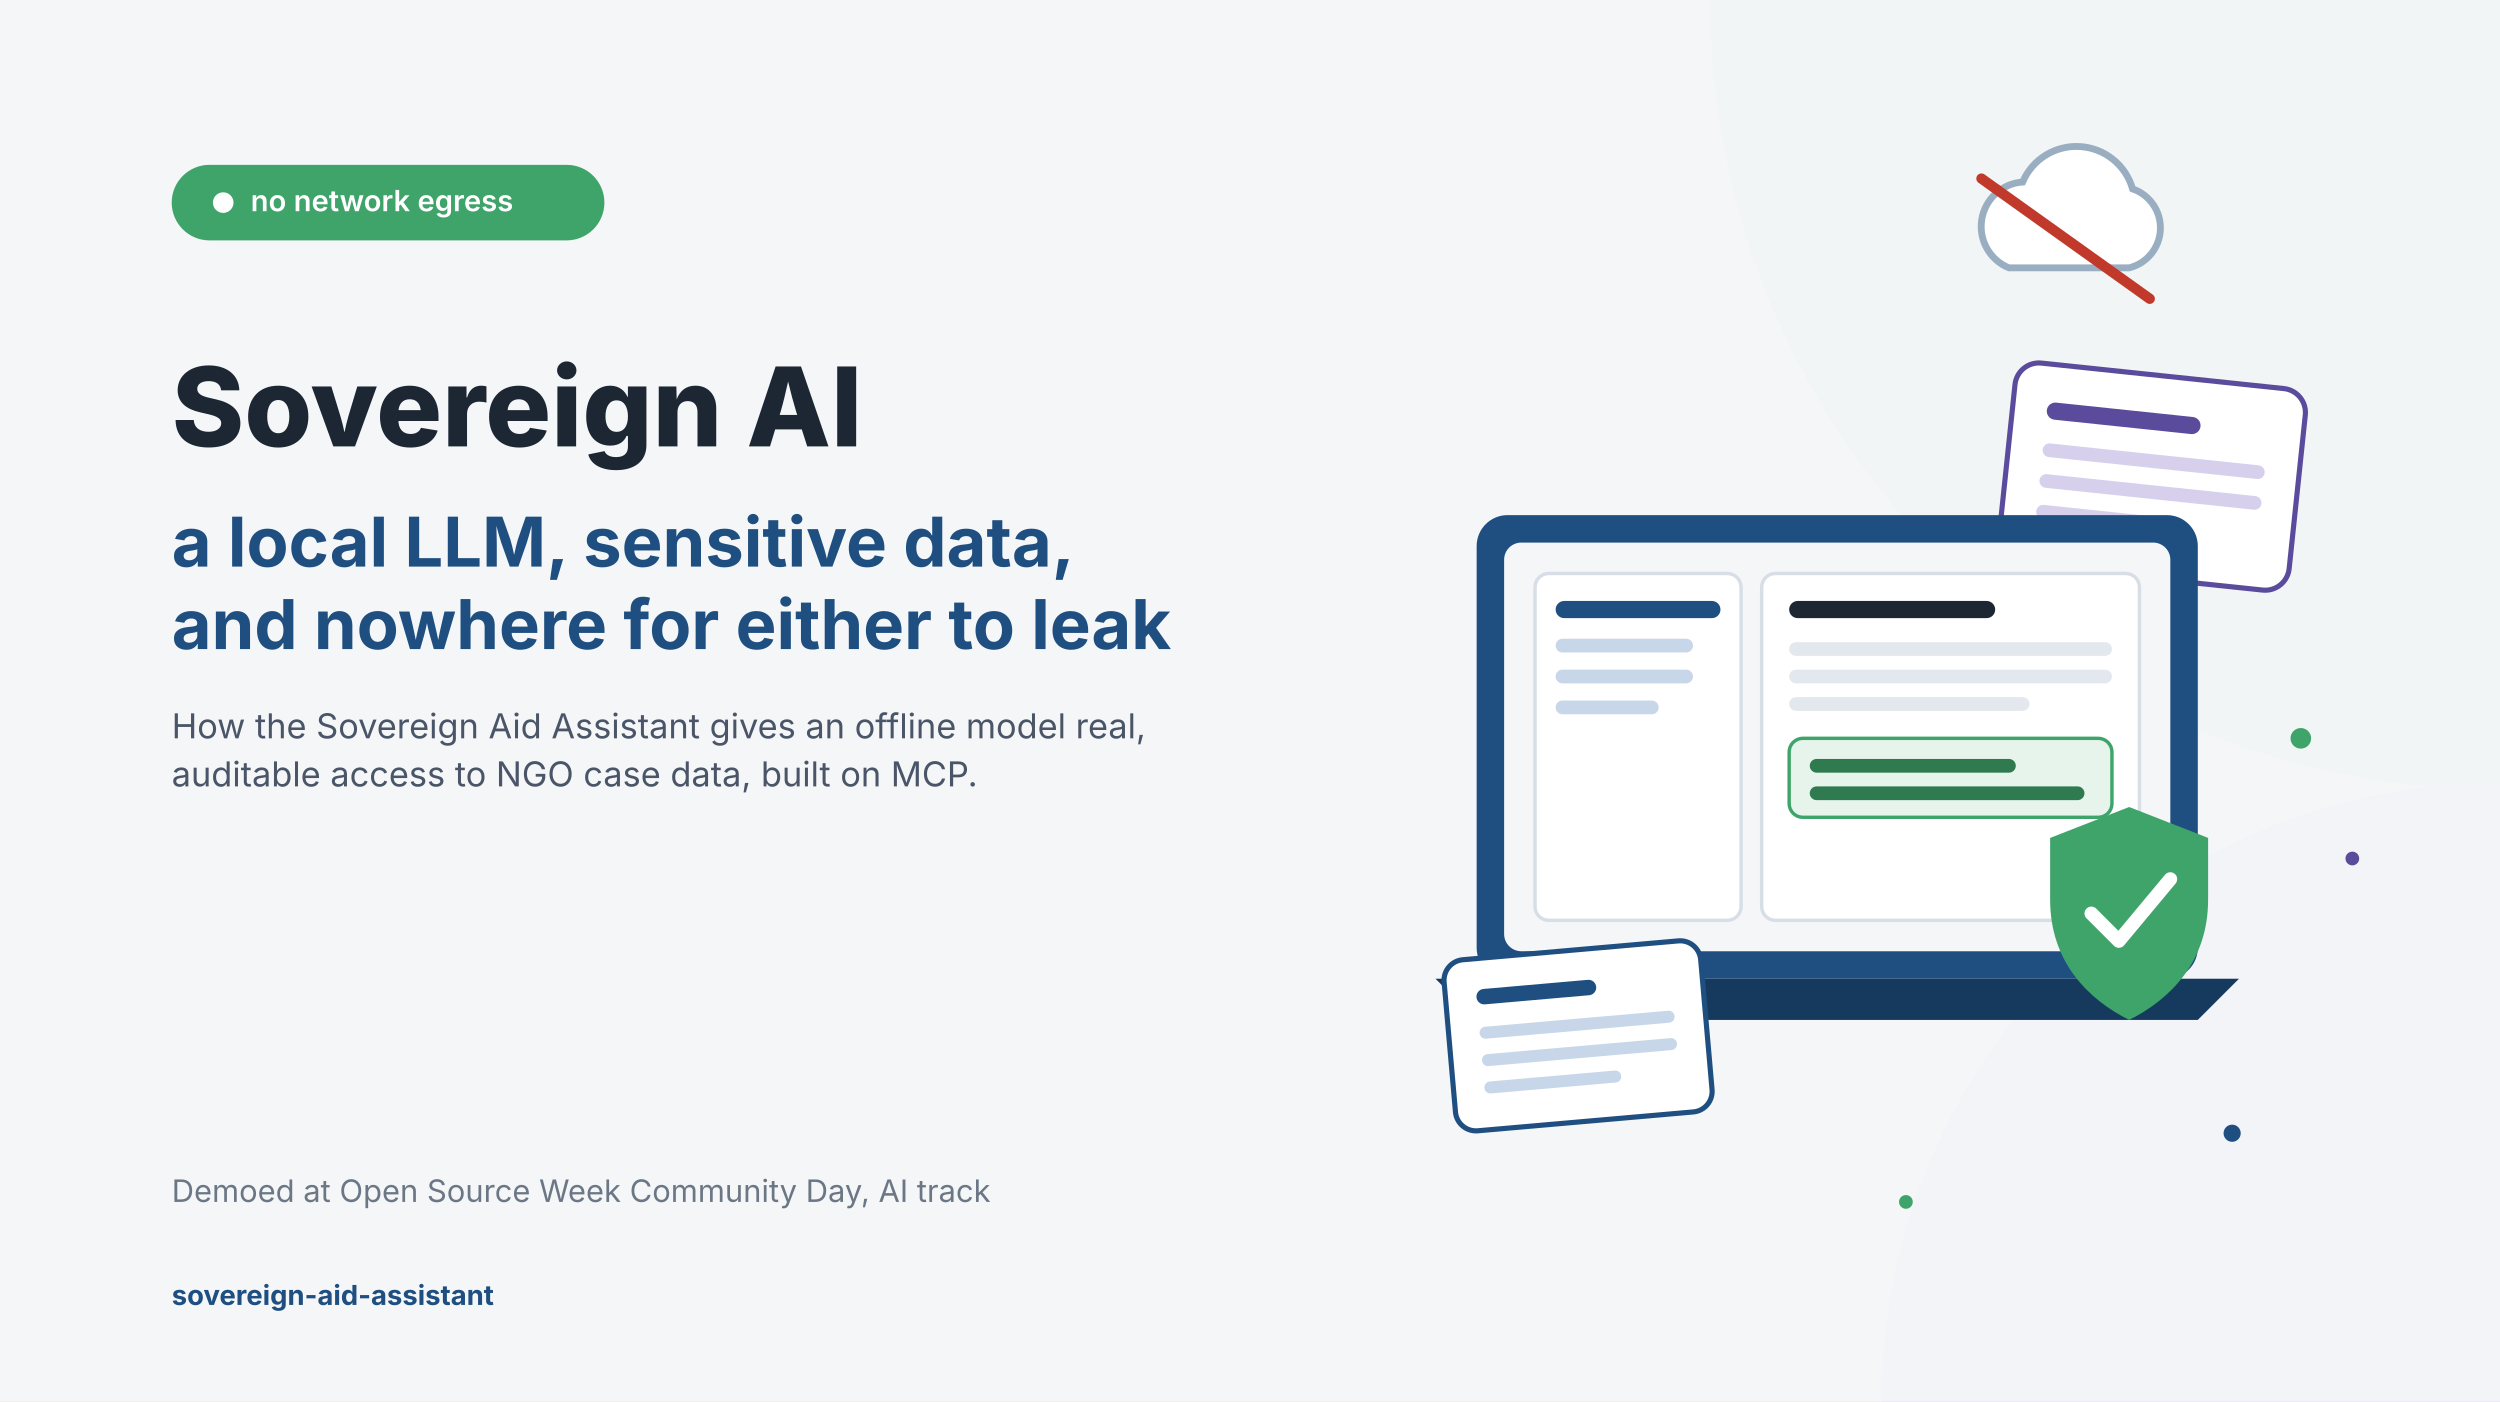
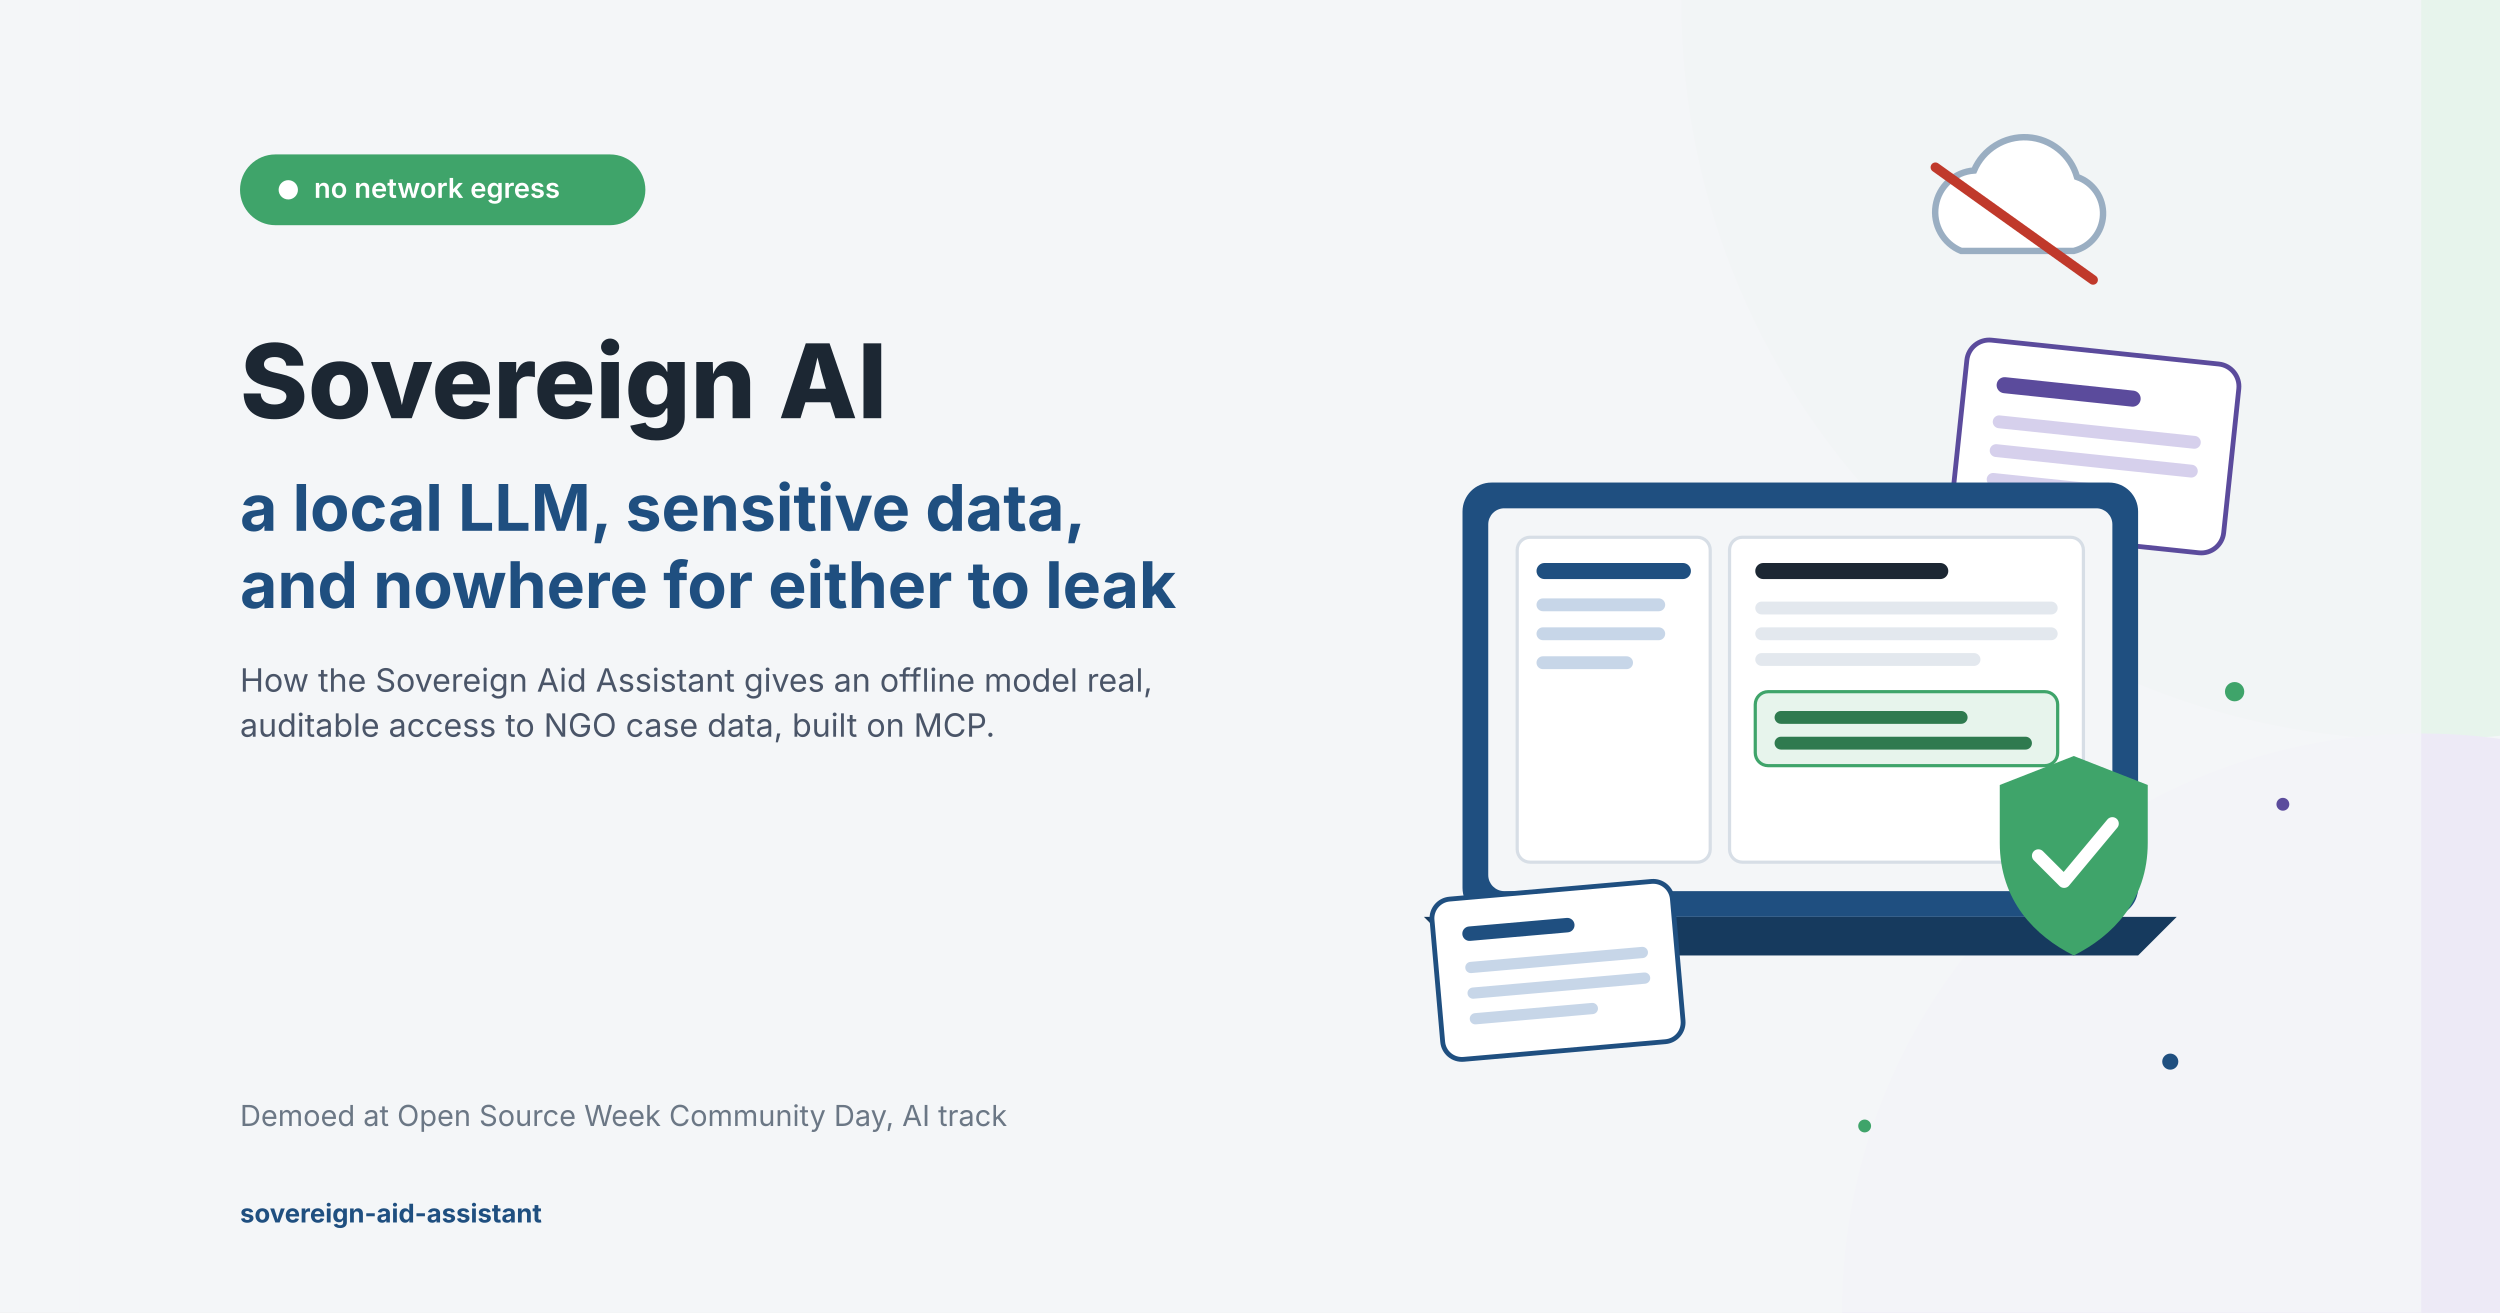
- <svg xmlns="http://www.w3.org/2000/svg" viewBox="0 0 1456 816" font-family="'Inter',-apple-system,'Segoe UI',Roboto,sans-serif">
+ <svg xmlns="http://www.w3.org/2000/svg" viewBox="0 0 1200 630" font-family="'Inter',-apple-system,'Segoe UI',Roboto,sans-serif">
  <defs>
    <marker id="cov-arrow" viewBox="0 0 10 10" refX="9" refY="5" markerWidth="6" markerHeight="6" orient="auto-start-reverse">
      <path d="M0,0 L10,5 L0,10 z" fill="#1F4F80" />
    </marker>
  </defs>
-   <rect x="0" y="0" width="1456" height="816" fill="#F4F6F8" />
-   <circle cx="1456" cy="0" r="460" fill="#E7F4EC" />
-   <circle cx="1456" cy="816" r="360" fill="#EDEAF6" />
-   <rect x="0" y="0" width="1456" height="816" fill="#F4F6F8" opacity="0.84" />
-   <g>
-     <rect x="100" y="96" width="252" height="44" rx="22" fill="#3FA46A" />
-     <circle cx="130" cy="118" r="6" fill="#FFFFFF" />
-     <text x="146" y="123" font-size="17" fill="#FFFFFF" font-weight="600">no network egress</text>
-   </g>
-   <text x="100" y="260" font-size="64" fill="#1C2733" font-weight="800">Sovereign AI</text>
-   <text x="100" y="330" font-size="40" fill="#1F4F80" font-weight="700">a local LLM, sensitive data,</text>
-   <text x="100" y="378" font-size="40" fill="#1F4F80" font-weight="700">and nowhere for either to leak</text>
-   <text x="100" y="430" font-size="20" fill="#4A5568">How the Sovereign Aid Assistant gives an offline model real,</text>
-   <text x="100" y="458" font-size="20" fill="#4A5568">auditable access to NGO case data, built on MCP.</text>
-   <text x="100" y="700" font-size="18" fill="#6B7785">Demoed at Open Source Week Community Day, AI track</text>
-   <text x="100" y="760" font-size="16" fill="#1F4F80" font-weight="700">sovereign-aid-assistant</text>
-   <g>
-     <g transform="translate(1160,110)">
-       <path d="M10,46 a26,26 0 0 1 8,-50 a34,34 0 0 1 64,4 a24,24 0 0 1 -2,46 z" fill="#FFFFFF" stroke="#9AAEC2" stroke-width="4" />
-       <line x1="-6" y1="-6" x2="92" y2="64" stroke="#C0392B" stroke-width="6" stroke-linecap="round" />
+   <rect x="0" y="0" width="1200" height="630" fill="#F4F6F8" />
+   <g transform="translate(38,0) scale(0.7721)">
+     <circle cx="1456" cy="0" r="460" fill="#E7F4EC" />
+     <circle cx="1456" cy="816" r="360" fill="#EDEAF6" />
+     <rect x="0" y="0" width="1456" height="816" fill="#F4F6F8" opacity="0.84" />
+     <g>
+       <rect x="100" y="96" width="252" height="44" rx="22" fill="#3FA46A" />
+       <circle cx="130" cy="118" r="6" fill="#FFFFFF" />
+       <text x="146" y="123" font-size="17" fill="#FFFFFF" font-weight="600">no network egress</text>
    </g>
-     <g transform="translate(1175,210) rotate(6)">
-       <rect x="0" y="0" width="170" height="118" rx="14" fill="#FFFFFF" stroke="#5B4B9C" stroke-width="3" />
-       <rect x="20" y="22" width="90" height="10" rx="5" fill="#5B4B9C" />
-       <rect x="20" y="46" width="130" height="8" rx="4" fill="#D6D0EC" />
-       <rect x="20" y="64" width="130" height="8" rx="4" fill="#D6D0EC" />
-       <rect x="20" y="82" width="80" height="8" rx="4" fill="#D6D0EC" />
+     <text x="100" y="260" font-size="64" fill="#1C2733" font-weight="800">Sovereign AI</text>
+     <text x="100" y="330" font-size="40" fill="#1F4F80" font-weight="700">a local LLM, sensitive data,</text>
+     <text x="100" y="378" font-size="40" fill="#1F4F80" font-weight="700">and nowhere for either to leak</text>
+     <text x="100" y="430" font-size="20" fill="#4A5568">How the Sovereign Aid Assistant gives an offline model real,</text>
+     <text x="100" y="458" font-size="20" fill="#4A5568">auditable access to NGO case data, built on MCP.</text>
+     <text x="100" y="700" font-size="18" fill="#6B7785">Demoed at Open Source Week Community Day, AI track</text>
+     <text x="100" y="760" font-size="16" fill="#1F4F80" font-weight="700">sovereign-aid-assistant</text>
+     <g>
+       <g transform="translate(1160,110)">
+         <path d="M10,46 a26,26 0 0 1 8,-50 a34,34 0 0 1 64,4 a24,24 0 0 1 -2,46 z" fill="#FFFFFF" stroke="#9AAEC2" stroke-width="4" />
+         <line x1="-6" y1="-6" x2="92" y2="64" stroke="#C0392B" stroke-width="6" stroke-linecap="round" />
+       </g>
+       <g transform="translate(1175,210) rotate(6)">
+         <rect x="0" y="0" width="170" height="118" rx="14" fill="#FFFFFF" stroke="#5B4B9C" stroke-width="3" />
+         <rect x="20" y="22" width="90" height="10" rx="5" fill="#5B4B9C" />
+         <rect x="20" y="46" width="130" height="8" rx="4" fill="#D6D0EC" />
+         <rect x="20" y="64" width="130" height="8" rx="4" fill="#D6D0EC" />
+         <rect x="20" y="82" width="80" height="8" rx="4" fill="#D6D0EC" />
+       </g>
+       <g transform="translate(860,300)">
+         <rect x="0" y="0" width="420" height="270" rx="18" fill="#1F4F80" />
+         <rect x="16" y="16" width="388" height="238" rx="10" fill="#F4F6F8" />
+         <rect x="34" y="34" width="120" height="202" rx="8" fill="#FFFFFF" stroke="#D7DEE6" stroke-width="2" />
+         <rect x="46" y="50" width="96" height="10" rx="5" fill="#1F4F80" />
+         <rect x="46" y="72" width="80" height="8" rx="4" fill="#C7D6E8" />
+         <rect x="46" y="90" width="80" height="8" rx="4" fill="#C7D6E8" />
+         <rect x="46" y="108" width="60" height="8" rx="4" fill="#C7D6E8" />
+         <rect x="166" y="34" width="220" height="202" rx="8" fill="#FFFFFF" stroke="#D7DEE6" stroke-width="2" />
+         <rect x="182" y="50" width="120" height="10" rx="5" fill="#1C2733" />
+         <rect x="182" y="74" width="188" height="8" rx="4" fill="#E3E8EE" />
+         <rect x="182" y="90" width="188" height="8" rx="4" fill="#E3E8EE" />
+         <rect x="182" y="106" width="140" height="8" rx="4" fill="#E3E8EE" />
+         <rect x="182" y="130" width="188" height="46" rx="8" fill="#E7F4EC" stroke="#3FA46A" stroke-width="2" />
+         <rect x="194" y="142" width="120" height="8" rx="4" fill="#2F7A4F" />
+         <rect x="194" y="158" width="160" height="8" rx="4" fill="#2F7A4F" />
+         <path d="M-24,270 L444,270 L420,294 L0,294 Z" fill="#163A5E" />
+       </g>
+       <g transform="translate(1190,470)">
+         <path d="M50,0 L96,18 V54 C96,90 74,112 50,124 C26,112 4,90 4,54 V18 Z" fill="#3FA46A" />
+         <path d="M28,62 L44,78 L74,42" fill="none" stroke="#FFFFFF" stroke-width="8" stroke-linecap="round" stroke-linejoin="round" />
+       </g>
+       <g transform="translate(840,560) rotate(-5)">
+         <rect x="0" y="0" width="150" height="100" rx="12" fill="#FFFFFF" stroke="#1F4F80" stroke-width="3" />
+         <rect x="18" y="18" width="70" height="9" rx="4.5" fill="#1F4F80" />
+         <rect x="18" y="40" width="114" height="7" rx="3.5" fill="#C7D6E8" />
+         <rect x="18" y="56" width="114" height="7" rx="3.5" fill="#C7D6E8" />
+         <rect x="18" y="72" width="80" height="7" rx="3.5" fill="#C7D6E8" />
+       </g>
+       <circle cx="1340" cy="430" r="6" fill="#3FA46A" />
+       <circle cx="1370" cy="500" r="4" fill="#5B4B9C" />
+       <circle cx="1300" cy="660" r="5" fill="#1F4F80" />
+       <circle cx="1110" cy="700" r="4" fill="#3FA46A" />
    </g>
-     <g transform="translate(860,300)">
-       <rect x="0" y="0" width="420" height="270" rx="18" fill="#1F4F80" />
-       <rect x="16" y="16" width="388" height="238" rx="10" fill="#F4F6F8" />
-       <rect x="34" y="34" width="120" height="202" rx="8" fill="#FFFFFF" stroke="#D7DEE6" stroke-width="2" />
-       <rect x="46" y="50" width="96" height="10" rx="5" fill="#1F4F80" />
-       <rect x="46" y="72" width="80" height="8" rx="4" fill="#C7D6E8" />
-       <rect x="46" y="90" width="80" height="8" rx="4" fill="#C7D6E8" />
-       <rect x="46" y="108" width="60" height="8" rx="4" fill="#C7D6E8" />
-       <rect x="166" y="34" width="220" height="202" rx="8" fill="#FFFFFF" stroke="#D7DEE6" stroke-width="2" />
-       <rect x="182" y="50" width="120" height="10" rx="5" fill="#1C2733" />
-       <rect x="182" y="74" width="188" height="8" rx="4" fill="#E3E8EE" />
-       <rect x="182" y="90" width="188" height="8" rx="4" fill="#E3E8EE" />
-       <rect x="182" y="106" width="140" height="8" rx="4" fill="#E3E8EE" />
-       <rect x="182" y="130" width="188" height="46" rx="8" fill="#E7F4EC" stroke="#3FA46A" stroke-width="2" />
-       <rect x="194" y="142" width="120" height="8" rx="4" fill="#2F7A4F" />
-       <rect x="194" y="158" width="160" height="8" rx="4" fill="#2F7A4F" />
-       <path d="M-24,270 L444,270 L420,294 L0,294 Z" fill="#163A5E" />
-     </g>
-     <g transform="translate(1190,470)">
-       <path d="M50,0 L96,18 V54 C96,90 74,112 50,124 C26,112 4,90 4,54 V18 Z" fill="#3FA46A" />
-       <path d="M28,62 L44,78 L74,42" fill="none" stroke="#FFFFFF" stroke-width="8" stroke-linecap="round" stroke-linejoin="round" />
-     </g>
-     <g transform="translate(840,560) rotate(-5)">
-       <rect x="0" y="0" width="150" height="100" rx="12" fill="#FFFFFF" stroke="#1F4F80" stroke-width="3" />
-       <rect x="18" y="18" width="70" height="9" rx="4.5" fill="#1F4F80" />
-       <rect x="18" y="40" width="114" height="7" rx="3.5" fill="#C7D6E8" />
-       <rect x="18" y="56" width="114" height="7" rx="3.5" fill="#C7D6E8" />
-       <rect x="18" y="72" width="80" height="7" rx="3.5" fill="#C7D6E8" />
-     </g>
-     <circle cx="1340" cy="430" r="6" fill="#3FA46A" />
-     <circle cx="1370" cy="500" r="4" fill="#5B4B9C" />
-     <circle cx="1300" cy="660" r="5" fill="#1F4F80" />
-     <circle cx="1110" cy="700" r="4" fill="#3FA46A" />
  </g>
</svg>
